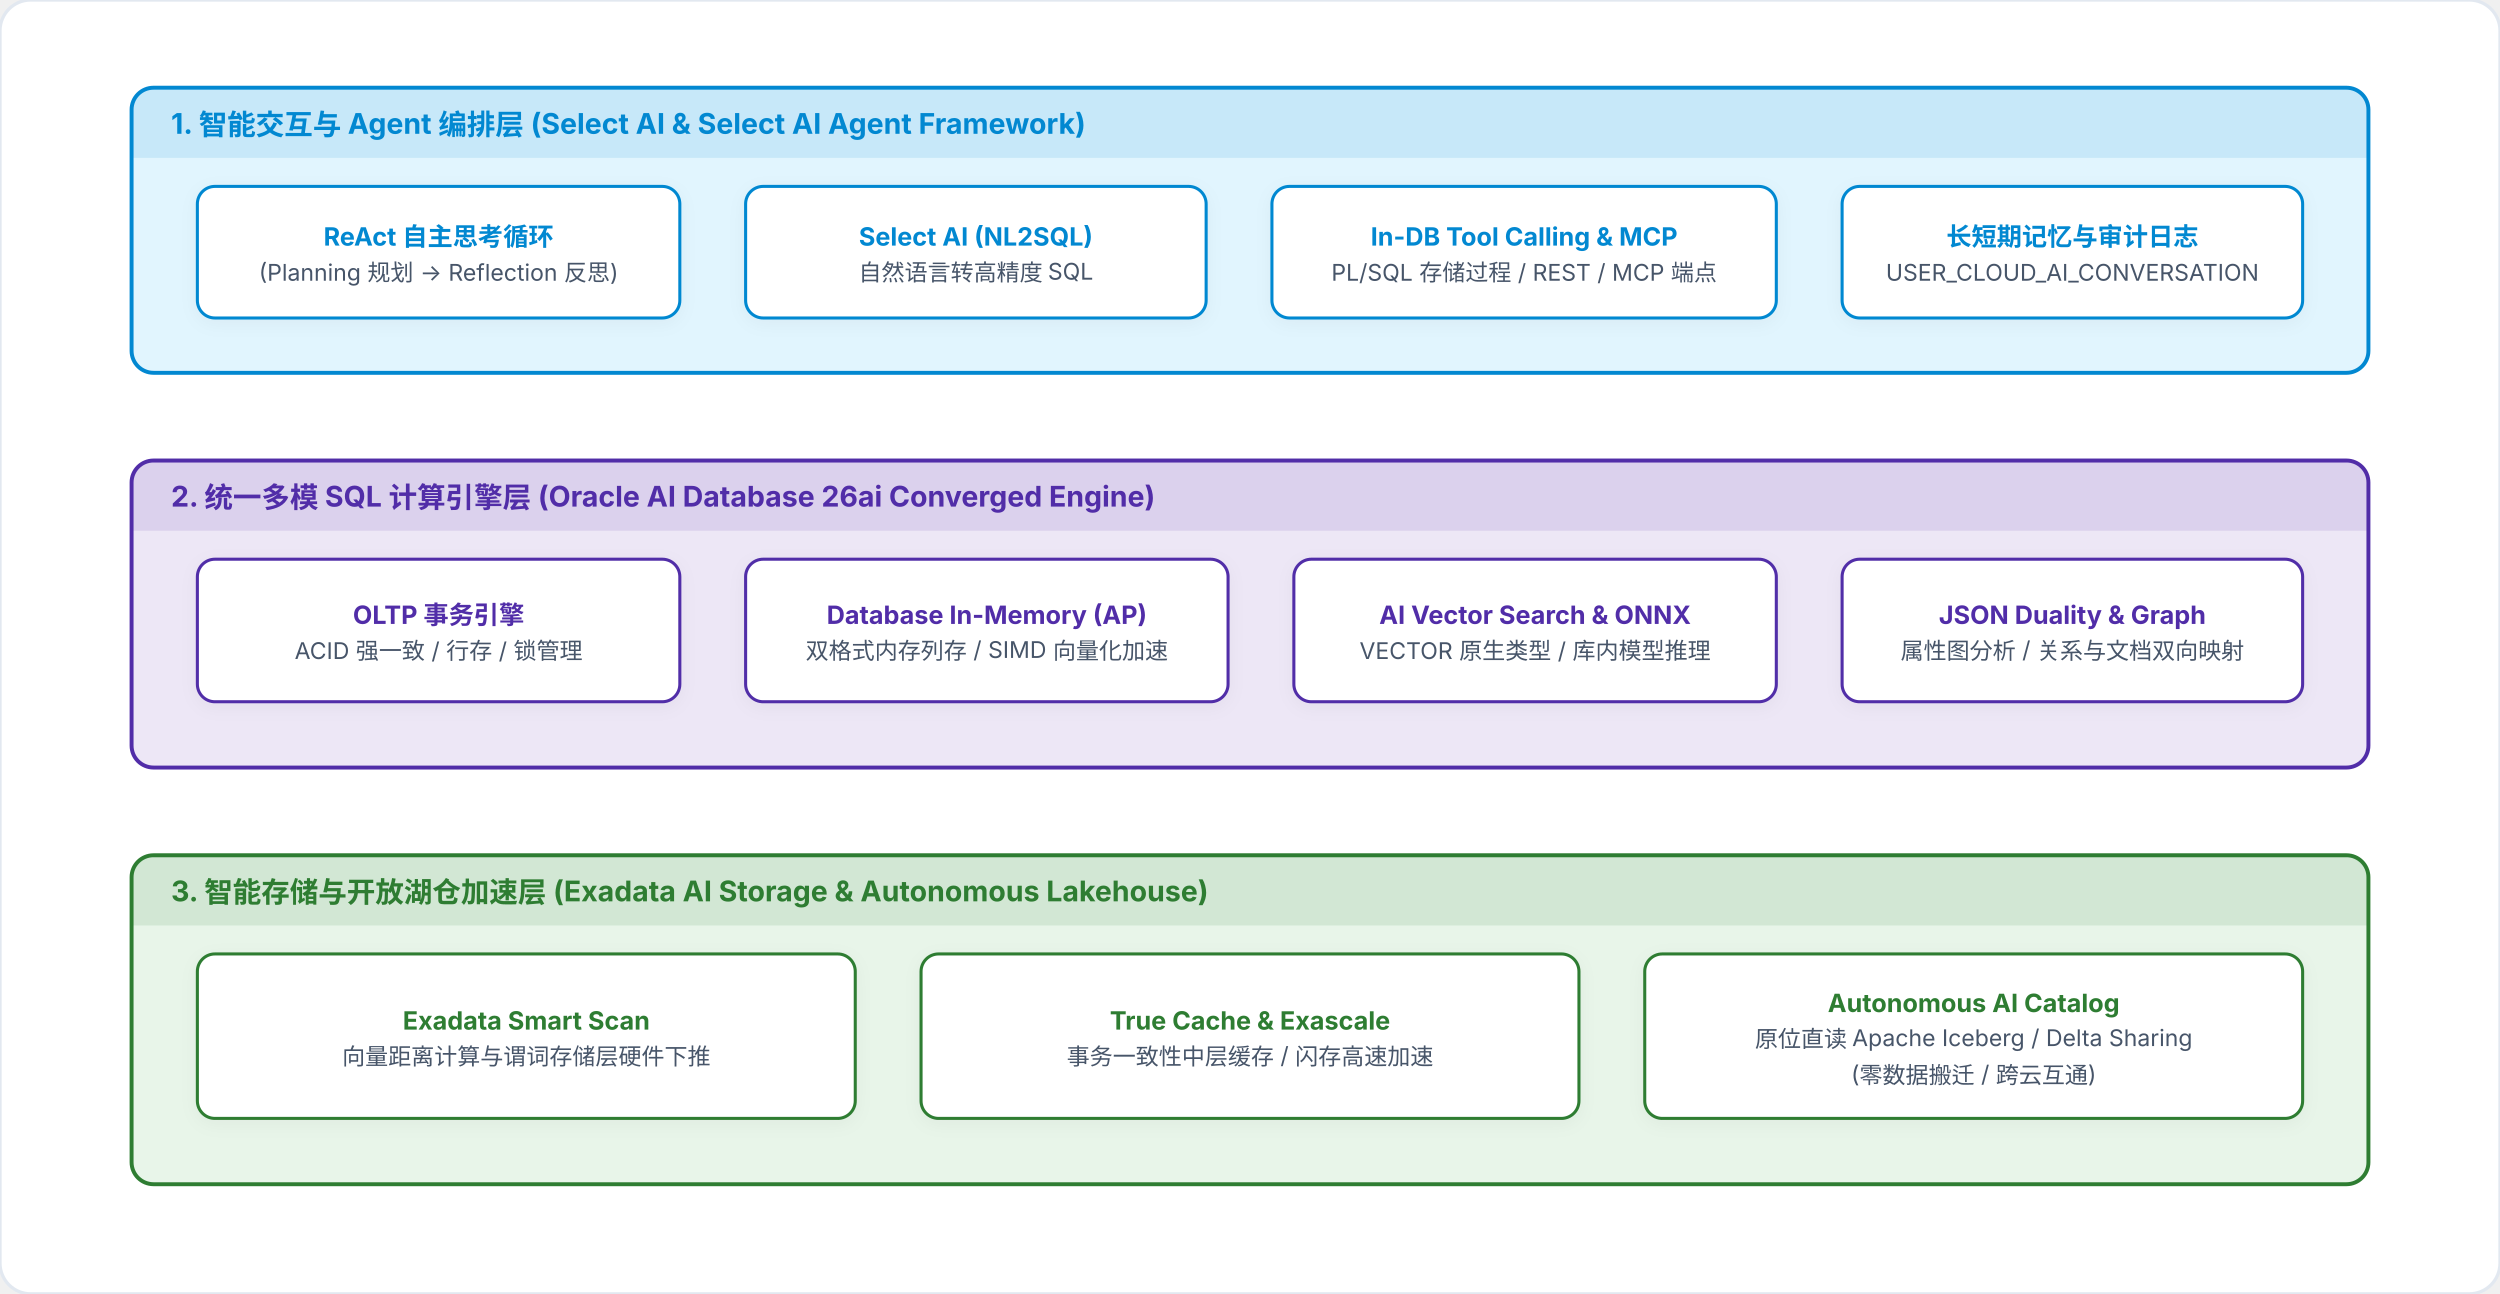
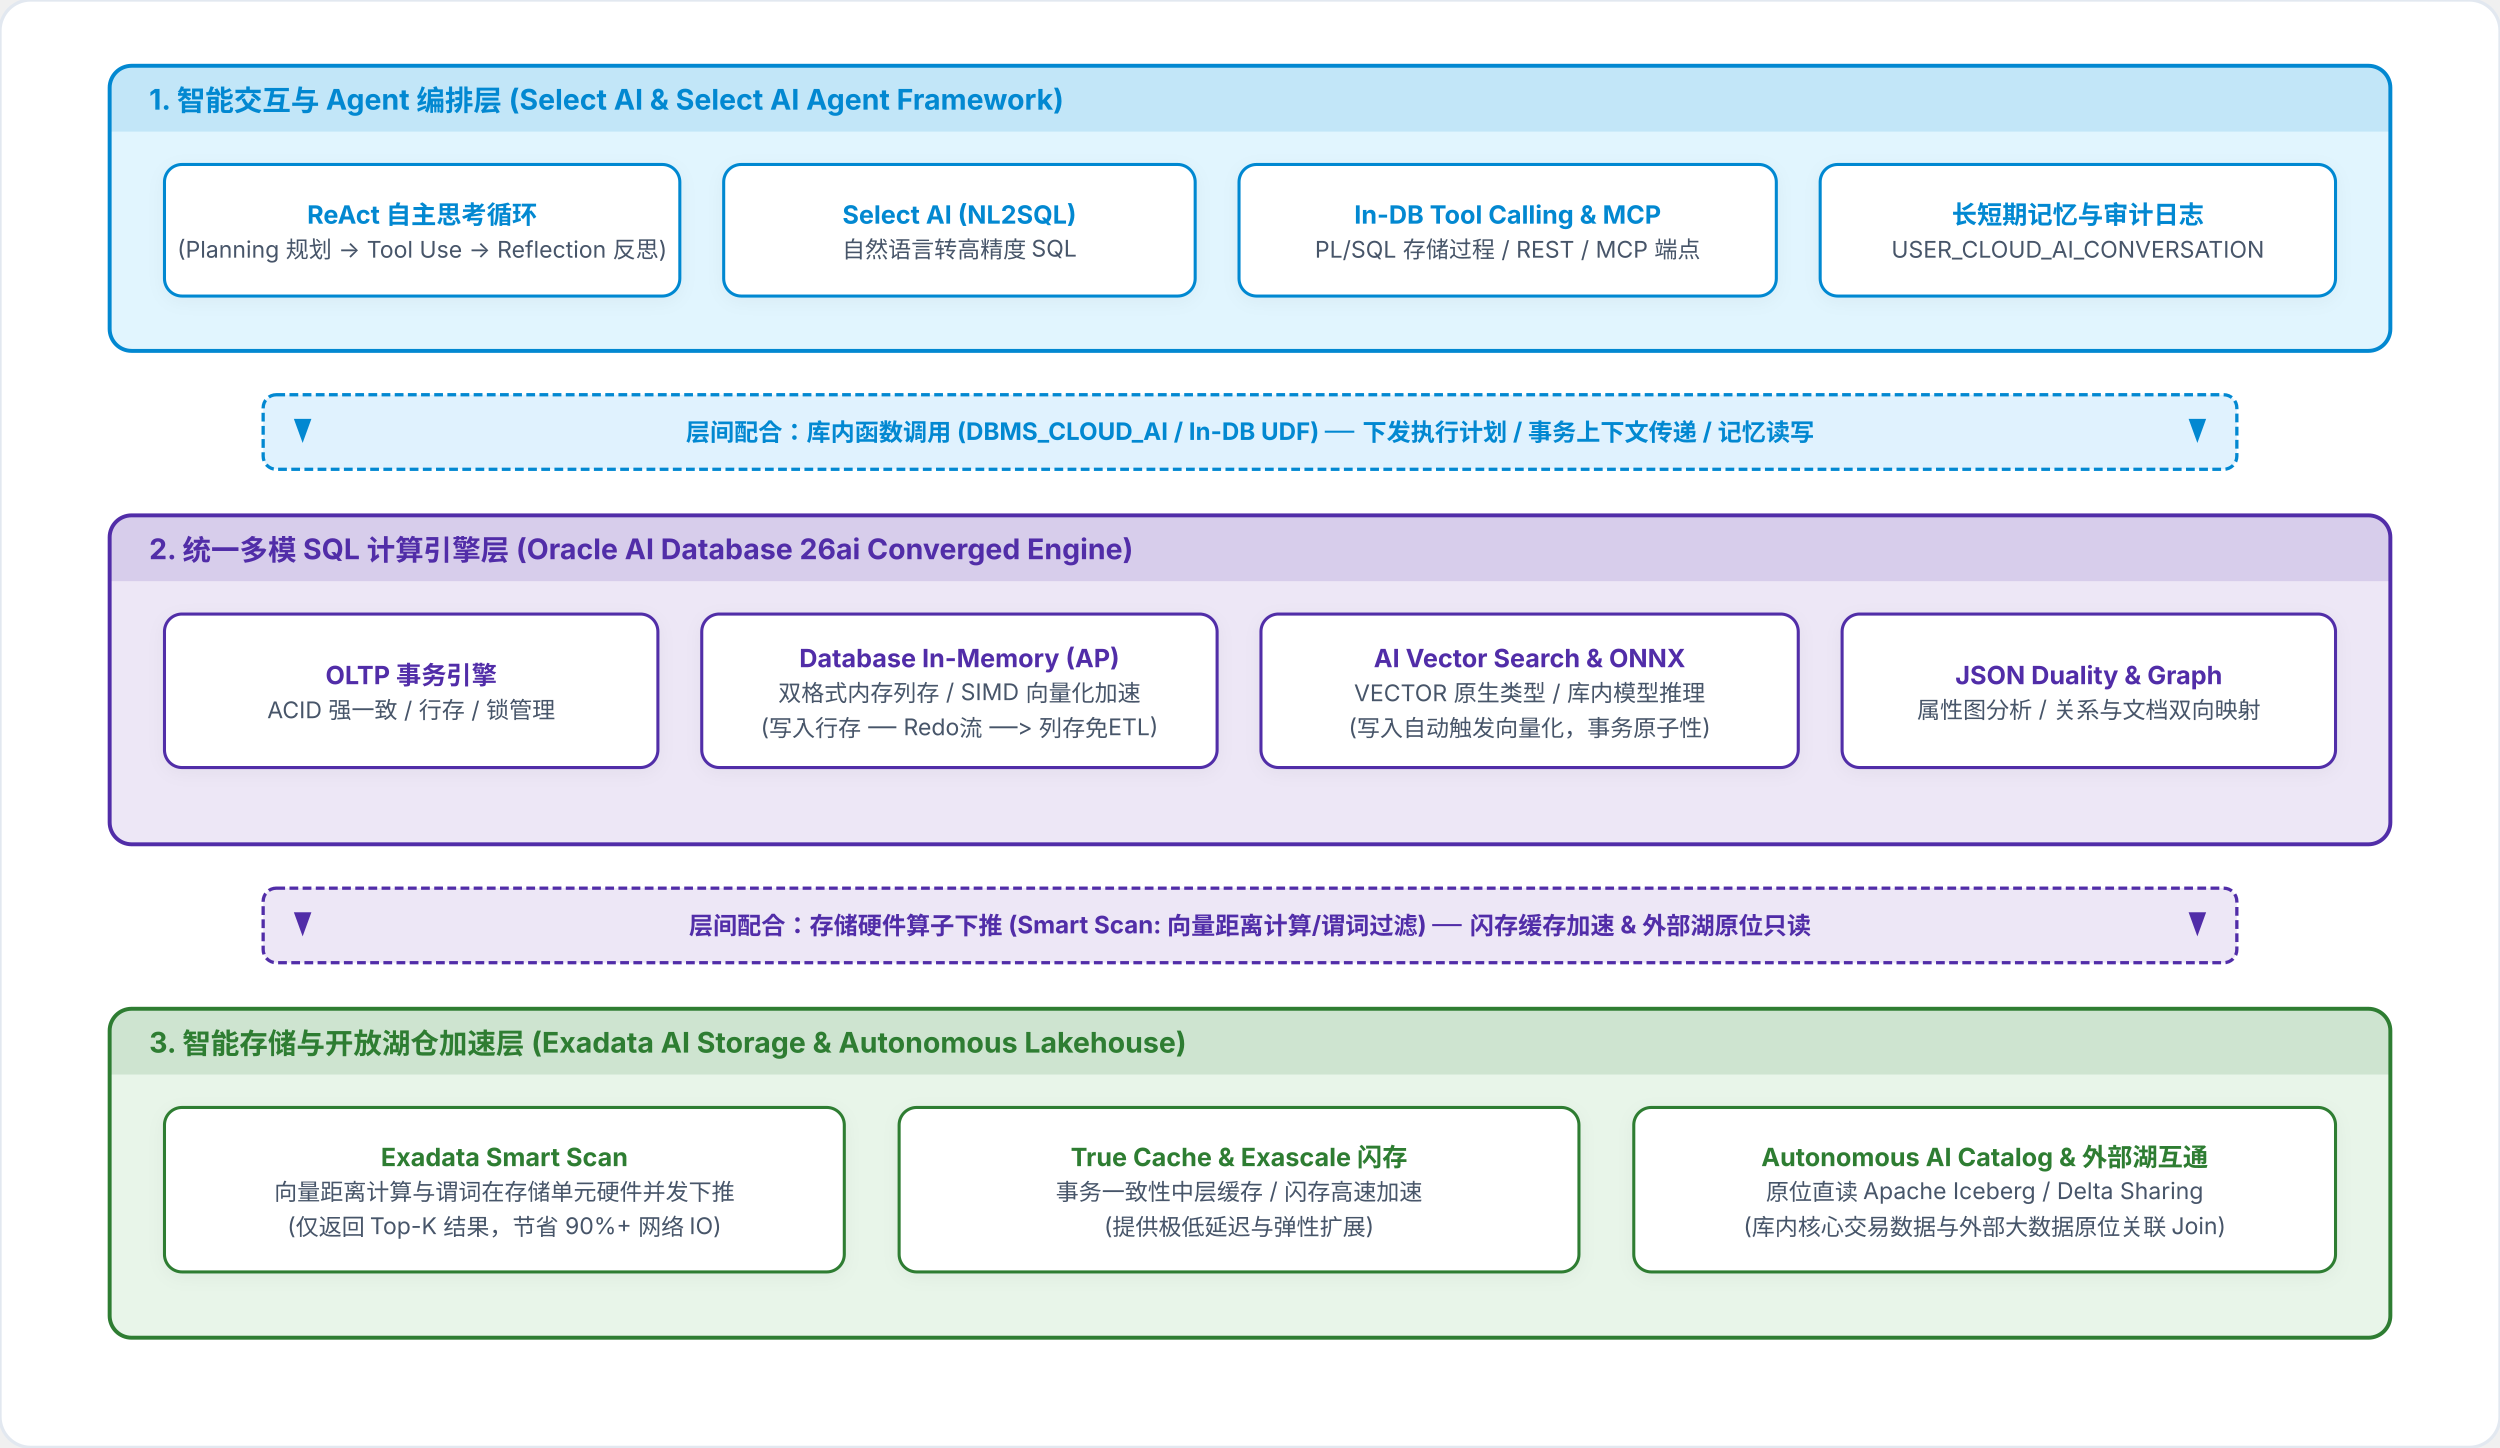
- <svg xmlns="http://www.w3.org/2000/svg" viewBox="0 0 1140 590" width="100%" height="auto">
-   <rect x="0" y="0" width="1140" height="590" rx="14" fill="#ffffff" stroke="#e2e8f0" stroke-width="1.5" />
-   <rect x="60.0" y="40.0" width="1020.0" height="130.0" rx="10" fill="#e1f5fe" stroke="#0288d1" stroke-width="1.8" />
-   <path d="M 60.0 50.0 A 10 10 0 0 1 70.0 40.0 L 1070.0 40.0 A 10 10 0 0 1 1080.0 50.0 L 1080.0 72.0 L 60.0 72.0 Z" fill="#0288d1" opacity="0.12" />
-   <text x="78.0" y="61.0" font-family="-apple-system, BlinkMacSystemFont, Segoe UI, sans-serif" font-size="13" font-weight="700" fill="#0288d1">1. 智能交互与 Agent 编排层 (Select AI &amp; Select AI Agent Framework)</text>
-   <rect x="60.0" y="210.0" width="1020.0" height="140.0" rx="10" fill="#ede7f6" stroke="#512da8" stroke-width="1.8" />
-   <path d="M 60.0 220.0 A 10 10 0 0 1 70.0 210.0 L 1070.0 210.0 A 10 10 0 0 1 1080.0 220.0 L 1080.0 242.0 L 60.0 242.0 Z" fill="#512da8" opacity="0.12" />
-   <text x="78.0" y="231.0" font-family="-apple-system, BlinkMacSystemFont, Segoe UI, sans-serif" font-size="13" font-weight="700" fill="#512da8">2. 统一多模 SQL 计算引擎层 (Oracle AI Database 26ai Converged Engine)</text>
-   <rect x="60.0" y="390.0" width="1020.0" height="150.0" rx="10" fill="#e8f5e9" stroke="#2e7d32" stroke-width="1.8" />
-   <path d="M 60.0 400.0 A 10 10 0 0 1 70.0 390.0 L 1070.0 390.0 A 10 10 0 0 1 1080.0 400.0 L 1080.0 422.0 L 60.0 422.0 Z" fill="#2e7d32" opacity="0.12" />
-   <text x="78.0" y="411.0" font-family="-apple-system, BlinkMacSystemFont, Segoe UI, sans-serif" font-size="13" font-weight="700" fill="#2e7d32">3. 智能存储与开放湖仓加速层 (Exadata AI Storage &amp; Autonomous Lakehouse)</text>
-   <rect x="90.0" y="85.0" width="220.0" height="60.0" rx="8" fill="#ffffff" stroke="#0288d1" stroke-width="1.4" filter="drop-shadow(0 2px 4px rgba(0,0,0,0.04))" />
-   <text x="200.0" y="112.0" font-family="-apple-system, BlinkMacSystemFont, Segoe UI, sans-serif" font-size="11.5" font-weight="700" fill="#0288d1" text-anchor="middle">ReAct 自主思考循环</text>
-   <text x="200.0" y="128.0" font-family="-apple-system, BlinkMacSystemFont, Segoe UI, sans-serif" font-size="10.5" font-weight="400" fill="#475569" text-anchor="middle">(Planning 规划 -&gt; Reflection 反思)</text>
-   <rect x="340.0" y="85.0" width="210.0" height="60.0" rx="8" fill="#ffffff" stroke="#0288d1" stroke-width="1.4" filter="drop-shadow(0 2px 4px rgba(0,0,0,0.04))" />
-   <text x="445.0" y="112.0" font-family="-apple-system, BlinkMacSystemFont, Segoe UI, sans-serif" font-size="11.5" font-weight="700" fill="#0288d1" text-anchor="middle">Select AI (NL2SQL)</text>
-   <text x="445.0" y="128.0" font-family="-apple-system, BlinkMacSystemFont, Segoe UI, sans-serif" font-size="10.5" font-weight="400" fill="#475569" text-anchor="middle">自然语言转高精度 SQL</text>
-   <rect x="580.0" y="85.0" width="230.0" height="60.0" rx="8" fill="#ffffff" stroke="#0288d1" stroke-width="1.4" filter="drop-shadow(0 2px 4px rgba(0,0,0,0.04))" />
-   <text x="695.0" y="112.0" font-family="-apple-system, BlinkMacSystemFont, Segoe UI, sans-serif" font-size="11.5" font-weight="700" fill="#0288d1" text-anchor="middle">In-DB Tool Calling &amp; MCP</text>
-   <text x="695.0" y="128.0" font-family="-apple-system, BlinkMacSystemFont, Segoe UI, sans-serif" font-size="10.5" font-weight="400" fill="#475569" text-anchor="middle">PL/SQL 存储过程 / REST / MCP 端点</text>
-   <rect x="840.0" y="85.0" width="210.0" height="60.0" rx="8" fill="#ffffff" stroke="#0288d1" stroke-width="1.4" filter="drop-shadow(0 2px 4px rgba(0,0,0,0.04))" />
-   <text x="945.0" y="112.0" font-family="-apple-system, BlinkMacSystemFont, Segoe UI, sans-serif" font-size="11.5" font-weight="700" fill="#0288d1" text-anchor="middle">长短期记忆与审计日志</text>
-   <text x="945.0" y="128.0" font-family="-apple-system, BlinkMacSystemFont, Segoe UI, sans-serif" font-size="10.5" font-weight="400" fill="#475569" text-anchor="middle">USER_CLOUD_AI_CONVERSATION</text>
-   <rect x="90.0" y="255.0" width="220.0" height="65.0" rx="8" fill="#ffffff" stroke="#512da8" stroke-width="1.4" filter="drop-shadow(0 2px 4px rgba(0,0,0,0.04))" />
-   <text x="200.0" y="284.5" font-family="-apple-system, BlinkMacSystemFont, Segoe UI, sans-serif" font-size="11.5" font-weight="700" fill="#512da8" text-anchor="middle">OLTP 事务引擎</text>
-   <text x="200.0" y="300.5" font-family="-apple-system, BlinkMacSystemFont, Segoe UI, sans-serif" font-size="10.5" font-weight="400" fill="#475569" text-anchor="middle">ACID 强一致 / 行存 / 锁管理</text>
-   <rect x="340.0" y="255.0" width="220.0" height="65.0" rx="8" fill="#ffffff" stroke="#512da8" stroke-width="1.4" filter="drop-shadow(0 2px 4px rgba(0,0,0,0.04))" />
-   <text x="450.0" y="284.5" font-family="-apple-system, BlinkMacSystemFont, Segoe UI, sans-serif" font-size="11.5" font-weight="700" fill="#512da8" text-anchor="middle">Database In-Memory (AP)</text>
-   <text x="450.0" y="300.5" font-family="-apple-system, BlinkMacSystemFont, Segoe UI, sans-serif" font-size="10.5" font-weight="400" fill="#475569" text-anchor="middle">双格式内存列存 / SIMD 向量化加速</text>
-   <rect x="590.0" y="255.0" width="220.0" height="65.0" rx="8" fill="#ffffff" stroke="#512da8" stroke-width="1.4" filter="drop-shadow(0 2px 4px rgba(0,0,0,0.04))" />
-   <text x="700.0" y="284.5" font-family="-apple-system, BlinkMacSystemFont, Segoe UI, sans-serif" font-size="11.5" font-weight="700" fill="#512da8" text-anchor="middle">AI Vector Search &amp; ONNX</text>
-   <text x="700.0" y="300.5" font-family="-apple-system, BlinkMacSystemFont, Segoe UI, sans-serif" font-size="10.5" font-weight="400" fill="#475569" text-anchor="middle">VECTOR 原生类型 / 库内模型推理</text>
-   <rect x="840.0" y="255.0" width="210.0" height="65.0" rx="8" fill="#ffffff" stroke="#512da8" stroke-width="1.4" filter="drop-shadow(0 2px 4px rgba(0,0,0,0.04))" />
-   <text x="945.0" y="284.5" font-family="-apple-system, BlinkMacSystemFont, Segoe UI, sans-serif" font-size="11.5" font-weight="700" fill="#512da8" text-anchor="middle">JSON Duality &amp; Graph</text>
-   <text x="945.0" y="300.5" font-family="-apple-system, BlinkMacSystemFont, Segoe UI, sans-serif" font-size="10.5" font-weight="400" fill="#475569" text-anchor="middle">属性图分析 / 关系与文档双向映射</text>
-   <rect x="90.0" y="435.0" width="300.0" height="75.0" rx="8" fill="#ffffff" stroke="#2e7d32" stroke-width="1.4" filter="drop-shadow(0 2px 4px rgba(0,0,0,0.04))" />
-   <text x="240.0" y="469.5" font-family="-apple-system, BlinkMacSystemFont, Segoe UI, sans-serif" font-size="11.5" font-weight="700" fill="#2e7d32" text-anchor="middle">Exadata Smart Scan</text>
-   <text x="240.0" y="485.5" font-family="-apple-system, BlinkMacSystemFont, Segoe UI, sans-serif" font-size="10.5" font-weight="400" fill="#475569" text-anchor="middle">向量距离计算与谓词存储层硬件下推</text>
-   <rect x="420.0" y="435.0" width="300.0" height="75.0" rx="8" fill="#ffffff" stroke="#2e7d32" stroke-width="1.4" filter="drop-shadow(0 2px 4px rgba(0,0,0,0.04))" />
-   <text x="570.0" y="469.5" font-family="-apple-system, BlinkMacSystemFont, Segoe UI, sans-serif" font-size="11.5" font-weight="700" fill="#2e7d32" text-anchor="middle">True Cache &amp; Exascale</text>
-   <text x="570.0" y="485.5" font-family="-apple-system, BlinkMacSystemFont, Segoe UI, sans-serif" font-size="10.5" font-weight="400" fill="#475569" text-anchor="middle">事务一致性中层缓存 / 闪存高速加速</text>
-   <rect x="750.0" y="435.0" width="300.0" height="75.0" rx="8" fill="#ffffff" stroke="#2e7d32" stroke-width="1.4" filter="drop-shadow(0 2px 4px rgba(0,0,0,0.04))" />
-   <text x="900.0" y="461.5" font-family="-apple-system, BlinkMacSystemFont, Segoe UI, sans-serif" font-size="11.5" font-weight="700" fill="#2e7d32" text-anchor="middle">Autonomous AI Catalog</text>
-   <text x="900.0" y="477.5" font-family="-apple-system, BlinkMacSystemFont, Segoe UI, sans-serif" font-size="10.5" font-weight="400" fill="#475569" text-anchor="middle">原位直读 Apache Iceberg / Delta Sharing</text>
-   <text x="900.0" y="493.5" font-family="-apple-system, BlinkMacSystemFont, Segoe UI, sans-serif" font-size="10.5" font-weight="400" fill="#475569" text-anchor="middle">(零数据搬迁 / 跨云互通)</text>
+ <svg xmlns="http://www.w3.org/2000/svg" viewBox="0 0 1140 660" width="100%" height="auto">
+   <rect x="0" y="0" width="1140" height="660" rx="14" fill="#ffffff" stroke="#e2e8f0" stroke-width="1.5" />
+   <rect x="50.0" y="30.0" width="1040.0" height="130.0" rx="10" fill="#e1f5fe" stroke="#0288d1" stroke-width="1.8" />
+   <path d="M 50.0 40.0 A 10 10 0 0 1 60.0 30.0 L 1080.0 30.0 A 10 10 0 0 1 1090.0 40.0 L 1090.0 60.0 L 50.0 60.0 Z" fill="#0288d1" opacity="0.14" />
+   <text x="68.0" y="50.0" font-family="-apple-system, BlinkMacSystemFont, Segoe UI, sans-serif" font-size="13" font-weight="700" fill="#0288d1">1. 智能交互与 Agent 编排层 (Select AI &amp; Select AI Agent Framework)</text>
+   <rect x="50.0" y="235.0" width="1040.0" height="150.0" rx="10" fill="#ede7f6" stroke="#512da8" stroke-width="1.8" />
+   <path d="M 50.0 245.0 A 10 10 0 0 1 60.0 235.0 L 1080.0 235.0 A 10 10 0 0 1 1090.0 245.0 L 1090.0 265.0 L 50.0 265.0 Z" fill="#512da8" opacity="0.14" />
+   <text x="68.0" y="255.0" font-family="-apple-system, BlinkMacSystemFont, Segoe UI, sans-serif" font-size="13" font-weight="700" fill="#512da8">2. 统一多模 SQL 计算引擎层 (Oracle AI Database 26ai Converged Engine)</text>
+   <rect x="50.0" y="460.0" width="1040.0" height="150.0" rx="10" fill="#e8f5e9" stroke="#2e7d32" stroke-width="1.8" />
+   <path d="M 50.0 470.0 A 10 10 0 0 1 60.0 460.0 L 1080.0 460.0 A 10 10 0 0 1 1090.0 470.0 L 1090.0 490.0 L 50.0 490.0 Z" fill="#2e7d32" opacity="0.14" />
+   <text x="68.0" y="480.0" font-family="-apple-system, BlinkMacSystemFont, Segoe UI, sans-serif" font-size="13" font-weight="700" fill="#2e7d32">3. 智能存储与开放湖仓加速层 (Exadata AI Storage &amp; Autonomous Lakehouse)</text>
+   <rect x="75.0" y="75.0" width="235.0" height="60.0" rx="8" fill="#ffffff" stroke="#0288d1" stroke-width="1.4" filter="drop-shadow(0 2px 4px rgba(0,0,0,0.04))" />
+   <text x="192.5" y="102.0" font-family="-apple-system, BlinkMacSystemFont, Segoe UI, sans-serif" font-size="11.5" font-weight="700" fill="#0288d1" text-anchor="middle">ReAct 自主思考循环</text>
+   <text x="192.5" y="117.5" font-family="-apple-system, BlinkMacSystemFont, Segoe UI, sans-serif" font-size="10.5" font-weight="400" fill="#475569" text-anchor="middle">(Planning 规划 -&gt; Tool Use -&gt; Reflection 反思)</text>
+   <rect x="330.0" y="75.0" width="215.0" height="60.0" rx="8" fill="#ffffff" stroke="#0288d1" stroke-width="1.4" filter="drop-shadow(0 2px 4px rgba(0,0,0,0.04))" />
+   <text x="437.5" y="102.0" font-family="-apple-system, BlinkMacSystemFont, Segoe UI, sans-serif" font-size="11.5" font-weight="700" fill="#0288d1" text-anchor="middle">Select AI (NL2SQL)</text>
+   <text x="437.5" y="117.5" font-family="-apple-system, BlinkMacSystemFont, Segoe UI, sans-serif" font-size="10.5" font-weight="400" fill="#475569" text-anchor="middle">自然语言转高精度 SQL</text>
+   <rect x="565.0" y="75.0" width="245.0" height="60.0" rx="8" fill="#ffffff" stroke="#0288d1" stroke-width="1.4" filter="drop-shadow(0 2px 4px rgba(0,0,0,0.04))" />
+   <text x="687.5" y="102.0" font-family="-apple-system, BlinkMacSystemFont, Segoe UI, sans-serif" font-size="11.5" font-weight="700" fill="#0288d1" text-anchor="middle">In-DB Tool Calling &amp; MCP</text>
+   <text x="687.5" y="117.5" font-family="-apple-system, BlinkMacSystemFont, Segoe UI, sans-serif" font-size="10.5" font-weight="400" fill="#475569" text-anchor="middle">PL/SQL 存储过程 / REST / MCP 端点</text>
+   <rect x="830.0" y="75.0" width="235.0" height="60.0" rx="8" fill="#ffffff" stroke="#0288d1" stroke-width="1.4" filter="drop-shadow(0 2px 4px rgba(0,0,0,0.04))" />
+   <text x="947.5" y="102.0" font-family="-apple-system, BlinkMacSystemFont, Segoe UI, sans-serif" font-size="11.5" font-weight="700" fill="#0288d1" text-anchor="middle">长短期记忆与审计日志</text>
+   <text x="947.5" y="117.5" font-family="-apple-system, BlinkMacSystemFont, Segoe UI, sans-serif" font-size="10.5" font-weight="400" fill="#475569" text-anchor="middle">USER_CLOUD_AI_CONVERSATION</text>
+   <rect x="120.0" y="180.0" width="900.0" height="34.0" rx="6" fill="#e0f2fe" stroke="#0288d1" stroke-width="1.5" stroke-dasharray="4 2" />
+   <polygon points="134.0,191.0 142.0,191.0 138.0,202.0" fill="#0288d1" />
+   <polygon points="998.0,191.0 1006.0,191.0 1002.0,202.0" fill="#0288d1" />
+   <text x="570.0" y="201.0" font-family="-apple-system, BlinkMacSystemFont, Segoe UI, sans-serif" font-size="11" font-weight="700" fill="#0288d1" text-anchor="middle">层间配合：库内函数调用 (DBMS_CLOUD_AI / In-DB UDF) ── 下发执行计划 / 事务上下文传递 / 记忆读写</text>
+   <rect x="75.0" y="280.0" width="225.0" height="70.0" rx="8" fill="#ffffff" stroke="#512da8" stroke-width="1.4" filter="drop-shadow(0 2px 4px rgba(0,0,0,0.04))" />
+   <text x="187.5" y="312.0" font-family="-apple-system, BlinkMacSystemFont, Segoe UI, sans-serif" font-size="11.5" font-weight="700" fill="#512da8" text-anchor="middle">OLTP 事务引擎</text>
+   <text x="187.5" y="327.5" font-family="-apple-system, BlinkMacSystemFont, Segoe UI, sans-serif" font-size="10.5" font-weight="400" fill="#475569" text-anchor="middle">ACID 强一致 / 行存 / 锁管理</text>
+   <rect x="320.0" y="280.0" width="235.0" height="70.0" rx="8" fill="#ffffff" stroke="#512da8" stroke-width="1.4" filter="drop-shadow(0 2px 4px rgba(0,0,0,0.04))" />
+   <text x="437.5" y="304.25" font-family="-apple-system, BlinkMacSystemFont, Segoe UI, sans-serif" font-size="11.5" font-weight="700" fill="#512da8" text-anchor="middle">Database In-Memory (AP)</text>
+   <text x="437.5" y="319.75" font-family="-apple-system, BlinkMacSystemFont, Segoe UI, sans-serif" font-size="10.5" font-weight="400" fill="#475569" text-anchor="middle">双格式内存列存 / SIMD 向量化加速</text>
+   <text x="437.5" y="335.25" font-family="-apple-system, BlinkMacSystemFont, Segoe UI, sans-serif" font-size="10.5" font-weight="400" fill="#475569" text-anchor="middle">(写入行存 ── Redo流 ──&gt; 列存免ETL)</text>
+   <rect x="575.0" y="280.0" width="245.0" height="70.0" rx="8" fill="#ffffff" stroke="#512da8" stroke-width="1.4" filter="drop-shadow(0 2px 4px rgba(0,0,0,0.04))" />
+   <text x="697.5" y="304.25" font-family="-apple-system, BlinkMacSystemFont, Segoe UI, sans-serif" font-size="11.5" font-weight="700" fill="#512da8" text-anchor="middle">AI Vector Search &amp; ONNX</text>
+   <text x="697.5" y="319.75" font-family="-apple-system, BlinkMacSystemFont, Segoe UI, sans-serif" font-size="10.5" font-weight="400" fill="#475569" text-anchor="middle">VECTOR 原生类型 / 库内模型推理</text>
+   <text x="697.5" y="335.25" font-family="-apple-system, BlinkMacSystemFont, Segoe UI, sans-serif" font-size="10.5" font-weight="400" fill="#475569" text-anchor="middle">(写入自动触发向量化，事务原子性)</text>
+   <rect x="840.0" y="280.0" width="225.0" height="70.0" rx="8" fill="#ffffff" stroke="#512da8" stroke-width="1.4" filter="drop-shadow(0 2px 4px rgba(0,0,0,0.04))" />
+   <text x="952.5" y="312.0" font-family="-apple-system, BlinkMacSystemFont, Segoe UI, sans-serif" font-size="11.5" font-weight="700" fill="#512da8" text-anchor="middle">JSON Duality &amp; Graph</text>
+   <text x="952.5" y="327.5" font-family="-apple-system, BlinkMacSystemFont, Segoe UI, sans-serif" font-size="10.5" font-weight="400" fill="#475569" text-anchor="middle">属性图分析 / 关系与文档双向映射</text>
+   <rect x="120.0" y="405.0" width="900.0" height="34.0" rx="6" fill="#ede7f6" stroke="#512da8" stroke-width="1.5" stroke-dasharray="4 2" />
+   <polygon points="134.0,416.0 142.0,416.0 138.0,427.0" fill="#512da8" />
+   <polygon points="998.0,416.0 1006.0,416.0 1002.0,427.0" fill="#512da8" />
+   <text x="570.0" y="426.0" font-family="-apple-system, BlinkMacSystemFont, Segoe UI, sans-serif" font-size="11" font-weight="700" fill="#512da8" text-anchor="middle">层间配合：存储硬件算子下推 (Smart Scan: 向量距离计算/谓词过滤) ── 闪存缓存加速 &amp; 外部湖原位只读</text>
+   <rect x="75.0" y="505.0" width="310.0" height="75.0" rx="8" fill="#ffffff" stroke="#2e7d32" stroke-width="1.4" filter="drop-shadow(0 2px 4px rgba(0,0,0,0.04))" />
+   <text x="230.0" y="531.75" font-family="-apple-system, BlinkMacSystemFont, Segoe UI, sans-serif" font-size="11.5" font-weight="700" fill="#2e7d32" text-anchor="middle">Exadata Smart Scan</text>
+   <text x="230.0" y="547.25" font-family="-apple-system, BlinkMacSystemFont, Segoe UI, sans-serif" font-size="10.5" font-weight="400" fill="#475569" text-anchor="middle">向量距离计算与谓词在存储单元硬件并发下推</text>
+   <text x="230.0" y="562.75" font-family="-apple-system, BlinkMacSystemFont, Segoe UI, sans-serif" font-size="10.5" font-weight="400" fill="#475569" text-anchor="middle">(仅返回 Top-K 结果，节省 90%+ 网络 IO)</text>
+   <rect x="410.0" y="505.0" width="310.0" height="75.0" rx="8" fill="#ffffff" stroke="#2e7d32" stroke-width="1.4" filter="drop-shadow(0 2px 4px rgba(0,0,0,0.04))" />
+   <text x="565.0" y="531.75" font-family="-apple-system, BlinkMacSystemFont, Segoe UI, sans-serif" font-size="11.5" font-weight="700" fill="#2e7d32" text-anchor="middle">True Cache &amp; Exascale 闪存</text>
+   <text x="565.0" y="547.25" font-family="-apple-system, BlinkMacSystemFont, Segoe UI, sans-serif" font-size="10.5" font-weight="400" fill="#475569" text-anchor="middle">事务一致性中层缓存 / 闪存高速加速</text>
+   <text x="565.0" y="562.75" font-family="-apple-system, BlinkMacSystemFont, Segoe UI, sans-serif" font-size="10.5" font-weight="400" fill="#475569" text-anchor="middle">(提供极低延迟与弹性扩展)</text>
+   <rect x="745.0" y="505.0" width="320.0" height="75.0" rx="8" fill="#ffffff" stroke="#2e7d32" stroke-width="1.4" filter="drop-shadow(0 2px 4px rgba(0,0,0,0.04))" />
+   <text x="905.0" y="531.75" font-family="-apple-system, BlinkMacSystemFont, Segoe UI, sans-serif" font-size="11.5" font-weight="700" fill="#2e7d32" text-anchor="middle">Autonomous AI Catalog &amp; 外部湖互通</text>
+   <text x="905.0" y="547.25" font-family="-apple-system, BlinkMacSystemFont, Segoe UI, sans-serif" font-size="10.5" font-weight="400" fill="#475569" text-anchor="middle">原位直读 Apache Iceberg / Delta Sharing</text>
+   <text x="905.0" y="562.75" font-family="-apple-system, BlinkMacSystemFont, Segoe UI, sans-serif" font-size="10.5" font-weight="400" fill="#475569" text-anchor="middle">(库内核心交易数据与外部大数据原位关联 Join)</text>
</svg>
